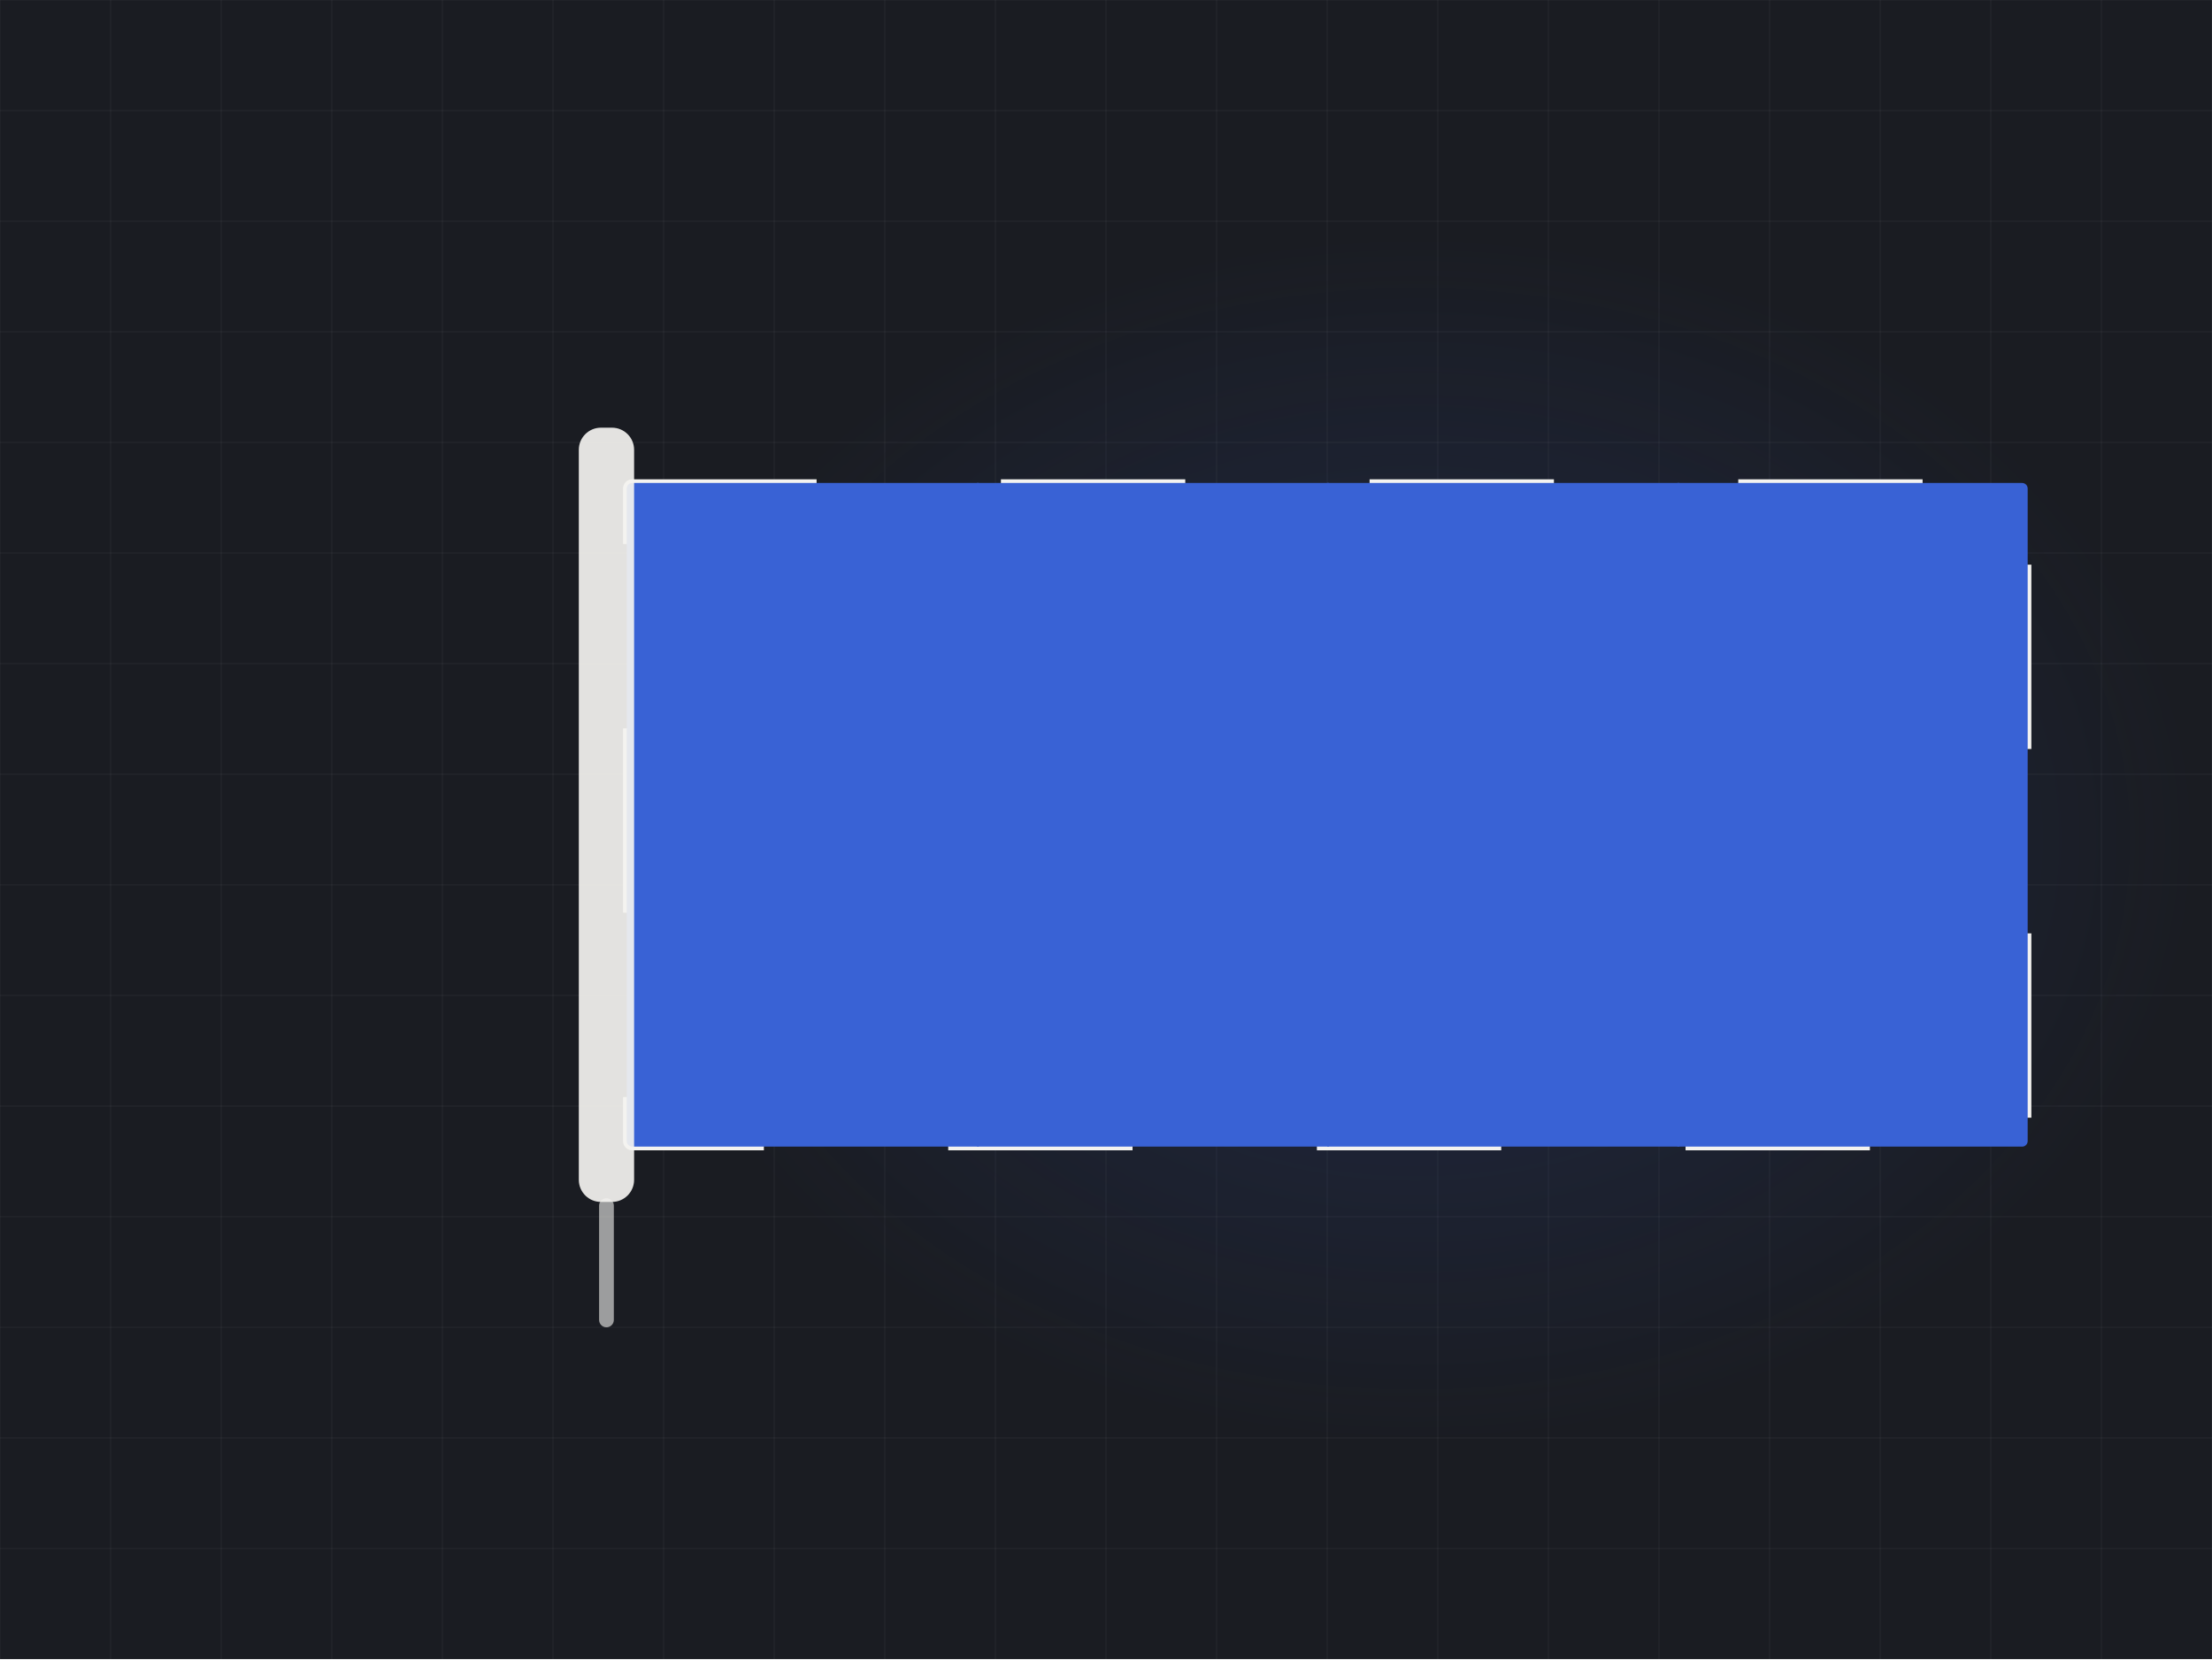
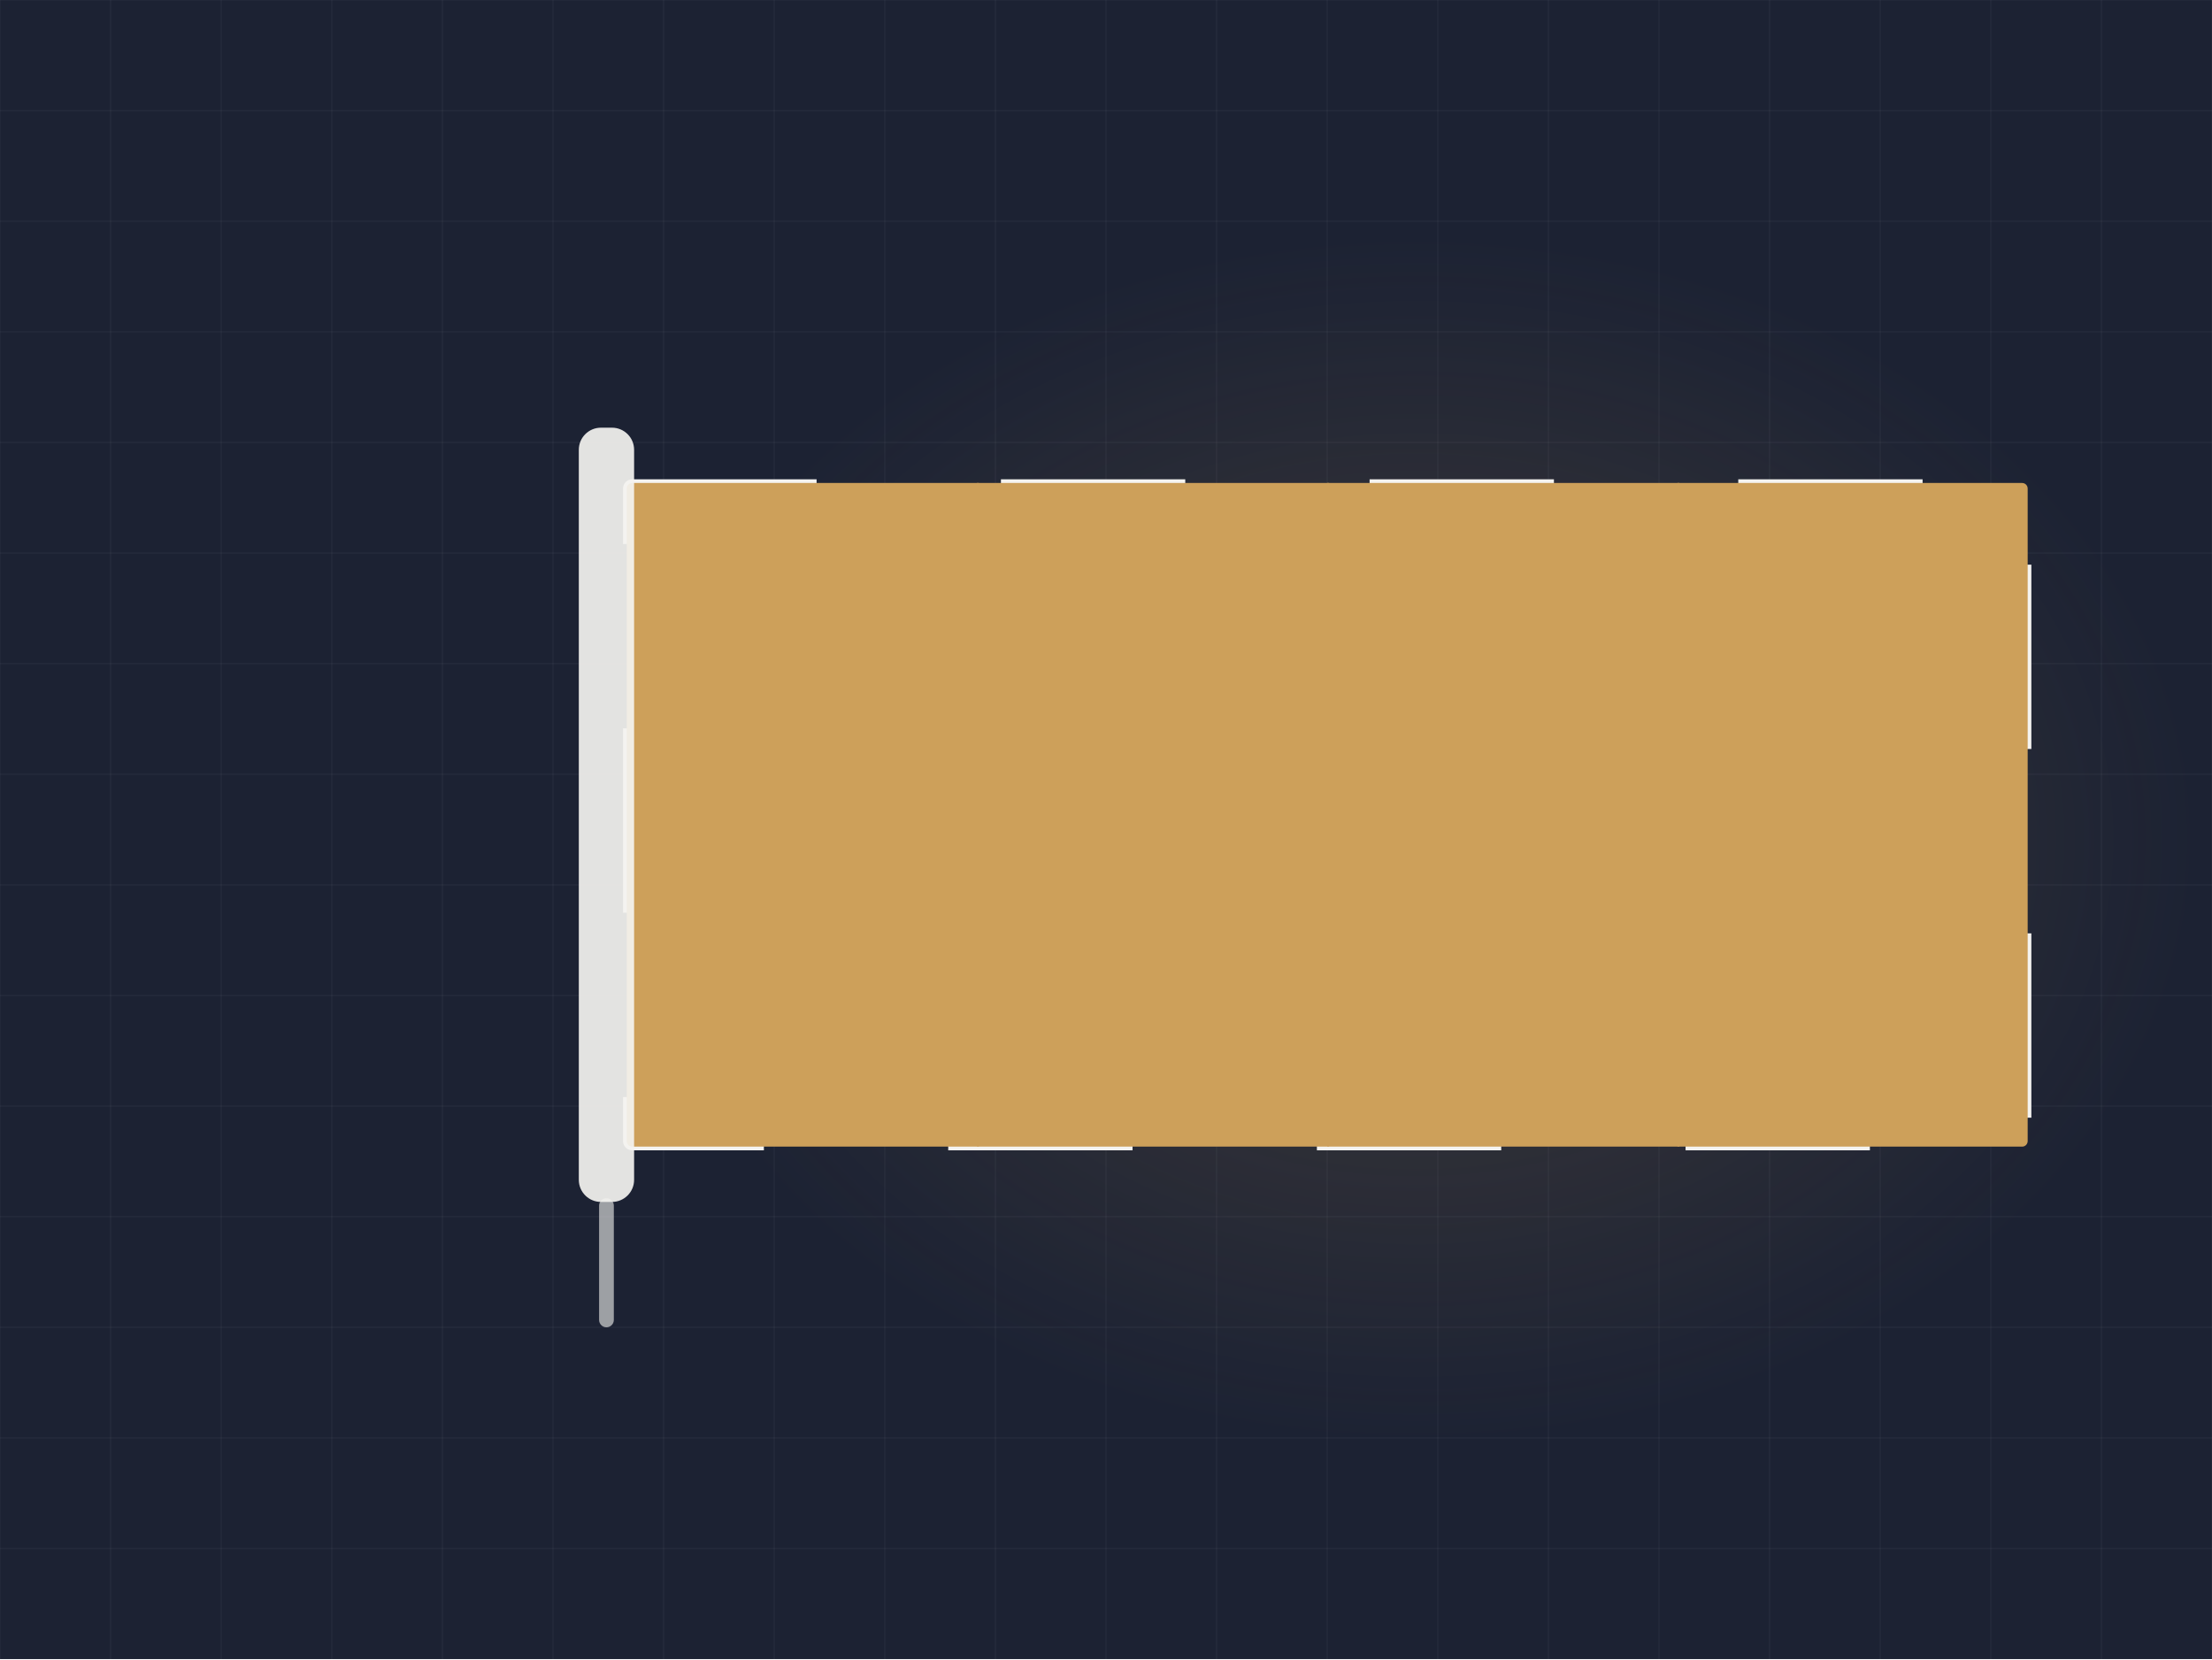
<svg xmlns="http://www.w3.org/2000/svg" viewBox="0 0 1200 900" width="1200" height="900" role="img" aria-label="Wall being rolled with fresh paint">
  <defs>
    <radialGradient id="glow">
-       <stop offset="0%" stop-color="#3962d5" stop-opacity=".20" />
-       <stop offset="100%" stop-color="#3962d5" stop-opacity="0" />
+       <stop offset="0%" stop-color="#cda05a" stop-opacity=".20" />
+       <stop offset="100%" stop-color="#cda05a" stop-opacity="0" />
    </radialGradient>
  </defs>
  <style>.dw2{stroke-dasharray:100;stroke-dashoffset:100;animation:dw 13.41s ease-in-out infinite}@keyframes dw{0%{stroke-dashoffset:100}24%{stroke-dashoffset:0}84%{stroke-dashoffset:0;opacity:1}95%{stroke-dashoffset:0;opacity:0}100%{stroke-dashoffset:100;opacity:0}}.lane{transform-origin:bottom center;animation:ln 13.41s ease-in-out infinite;opacity:0}@keyframes ln{0%,10%{opacity:0;transform:scaleY(0)}30%{opacity:1;transform:scaleY(1)}84%{opacity:1}95%,100%{opacity:0}}.roller{animation:rl 13.41s ease-in-out infinite;opacity:0}@keyframes rl{0%{transform:translateX(0);opacity:0}8%{opacity:1}72%{transform:translateX(786px);opacity:1}82%,100%{opacity:0}}@media (prefers-reduced-motion: reduce){*{animation:none!important}.dw{stroke-dashoffset:0!important}[class]{opacity:1!important}}/*rest-state*/.dw2{stroke-dashoffset:0;opacity:1}.lane{opacity:1}.roller{opacity:1}</style>
-   <rect width="1200" height="900" fill="#1a1c22" />
+   <rect width="1200" height="900" fill="#1c2233" />
  <line x1="0" y1="0" x2="0" y2="900" stroke="#f4f3f0" stroke-width="1" opacity=".028" />
  <line x1="60" y1="0" x2="60" y2="900" stroke="#f4f3f0" stroke-width="1" opacity=".028" />
  <line x1="120" y1="0" x2="120" y2="900" stroke="#f4f3f0" stroke-width="1" opacity=".028" />
  <line x1="180" y1="0" x2="180" y2="900" stroke="#f4f3f0" stroke-width="1" opacity=".028" />
  <line x1="240" y1="0" x2="240" y2="900" stroke="#f4f3f0" stroke-width="1" opacity=".028" />
  <line x1="300" y1="0" x2="300" y2="900" stroke="#f4f3f0" stroke-width="1" opacity=".028" />
  <line x1="360" y1="0" x2="360" y2="900" stroke="#f4f3f0" stroke-width="1" opacity=".028" />
  <line x1="420" y1="0" x2="420" y2="900" stroke="#f4f3f0" stroke-width="1" opacity=".028" />
  <line x1="480" y1="0" x2="480" y2="900" stroke="#f4f3f0" stroke-width="1" opacity=".028" />
  <line x1="540" y1="0" x2="540" y2="900" stroke="#f4f3f0" stroke-width="1" opacity=".028" />
  <line x1="600" y1="0" x2="600" y2="900" stroke="#f4f3f0" stroke-width="1" opacity=".028" />
  <line x1="660" y1="0" x2="660" y2="900" stroke="#f4f3f0" stroke-width="1" opacity=".028" />
  <line x1="720" y1="0" x2="720" y2="900" stroke="#f4f3f0" stroke-width="1" opacity=".028" />
  <line x1="780" y1="0" x2="780" y2="900" stroke="#f4f3f0" stroke-width="1" opacity=".028" />
  <line x1="840" y1="0" x2="840" y2="900" stroke="#f4f3f0" stroke-width="1" opacity=".028" />
  <line x1="900" y1="0" x2="900" y2="900" stroke="#f4f3f0" stroke-width="1" opacity=".028" />
  <line x1="960" y1="0" x2="960" y2="900" stroke="#f4f3f0" stroke-width="1" opacity=".028" />
  <line x1="1020" y1="0" x2="1020" y2="900" stroke="#f4f3f0" stroke-width="1" opacity=".028" />
  <line x1="1080" y1="0" x2="1080" y2="900" stroke="#f4f3f0" stroke-width="1" opacity=".028" />
  <line x1="1140" y1="0" x2="1140" y2="900" stroke="#f4f3f0" stroke-width="1" opacity=".028" />
  <line x1="1200" y1="0" x2="1200" y2="900" stroke="#f4f3f0" stroke-width="1" opacity=".028" />
  <line x1="0" y1="0" x2="1200" y2="0" stroke="#f4f3f0" stroke-width="1" opacity=".028" />
  <line x1="0" y1="60" x2="1200" y2="60" stroke="#f4f3f0" stroke-width="1" opacity=".028" />
  <line x1="0" y1="120" x2="1200" y2="120" stroke="#f4f3f0" stroke-width="1" opacity=".028" />
  <line x1="0" y1="180" x2="1200" y2="180" stroke="#f4f3f0" stroke-width="1" opacity=".028" />
  <line x1="0" y1="240" x2="1200" y2="240" stroke="#f4f3f0" stroke-width="1" opacity=".028" />
  <line x1="0" y1="300" x2="1200" y2="300" stroke="#f4f3f0" stroke-width="1" opacity=".028" />
  <line x1="0" y1="360" x2="1200" y2="360" stroke="#f4f3f0" stroke-width="1" opacity=".028" />
  <line x1="0" y1="420" x2="1200" y2="420" stroke="#f4f3f0" stroke-width="1" opacity=".028" />
  <line x1="0" y1="480" x2="1200" y2="480" stroke="#f4f3f0" stroke-width="1" opacity=".028" />
  <line x1="0" y1="540" x2="1200" y2="540" stroke="#f4f3f0" stroke-width="1" opacity=".028" />
  <line x1="0" y1="600" x2="1200" y2="600" stroke="#f4f3f0" stroke-width="1" opacity=".028" />
  <line x1="0" y1="660" x2="1200" y2="660" stroke="#f4f3f0" stroke-width="1" opacity=".028" />
  <line x1="0" y1="720" x2="1200" y2="720" stroke="#f4f3f0" stroke-width="1" opacity=".028" />
  <line x1="0" y1="780" x2="1200" y2="780" stroke="#f4f3f0" stroke-width="1" opacity=".028" />
  <line x1="0" y1="840" x2="1200" y2="840" stroke="#f4f3f0" stroke-width="1" opacity=".028" />
  <line x1="0" y1="900" x2="1200" y2="900" stroke="#f4f3f0" stroke-width="1" opacity=".028" />
  <ellipse cx="768" cy="455" rx="430" ry="330" fill="url(#glow)" />
  <rect class="dw2" x="340" y="262" width="760" height="360" fill="none" stroke="#f4f3f0" stroke-width="4" opacity=".45" rx="3" />
  <clipPath id="wall">
    <rect x="340" y="262" width="760" height="360" rx="3" />
  </clipPath>
  <g clip-path="url(#wall)">
-     <rect class="lane" x="340.0" y="262" width="191.0" height="360" fill="#3962d5" opacity="0.30" style="animation-delay:0.00s" />
-     <rect class="lane" x="530.0" y="262" width="191.0" height="360" fill="#3962d5" opacity="0.37" style="animation-delay:0.22s" />
-     <rect class="lane" x="720.0" y="262" width="191.0" height="360" fill="#3962d5" opacity="0.44" style="animation-delay:0.43s" />
-     <rect class="lane" x="910.0" y="262" width="191.0" height="360" fill="#3962d5" opacity="0.30" style="animation-delay:0.65s" />
+     <rect class="lane" x="340.0" y="262" width="191.0" height="360" fill="#cda05a" opacity="0.30" style="animation-delay:0.00s" />
+     <rect class="lane" x="530.0" y="262" width="191.0" height="360" fill="#cda05a" opacity="0.37" style="animation-delay:0.22s" />
+     <rect class="lane" x="720.0" y="262" width="191.0" height="360" fill="#cda05a" opacity="0.44" style="animation-delay:0.43s" />
+     <rect class="lane" x="910.0" y="262" width="191.0" height="360" fill="#cda05a" opacity="0.30" style="animation-delay:0.65s" />
  </g>
  <g class="roller">
    <rect x="314" y="232" width="30" height="420" rx="12" fill="#f4f3f0" opacity=".92" />
    <rect x="325" y="650" width="8" height="70" rx="4" fill="#f4f3f0" opacity=".6" />
  </g>
</svg>
